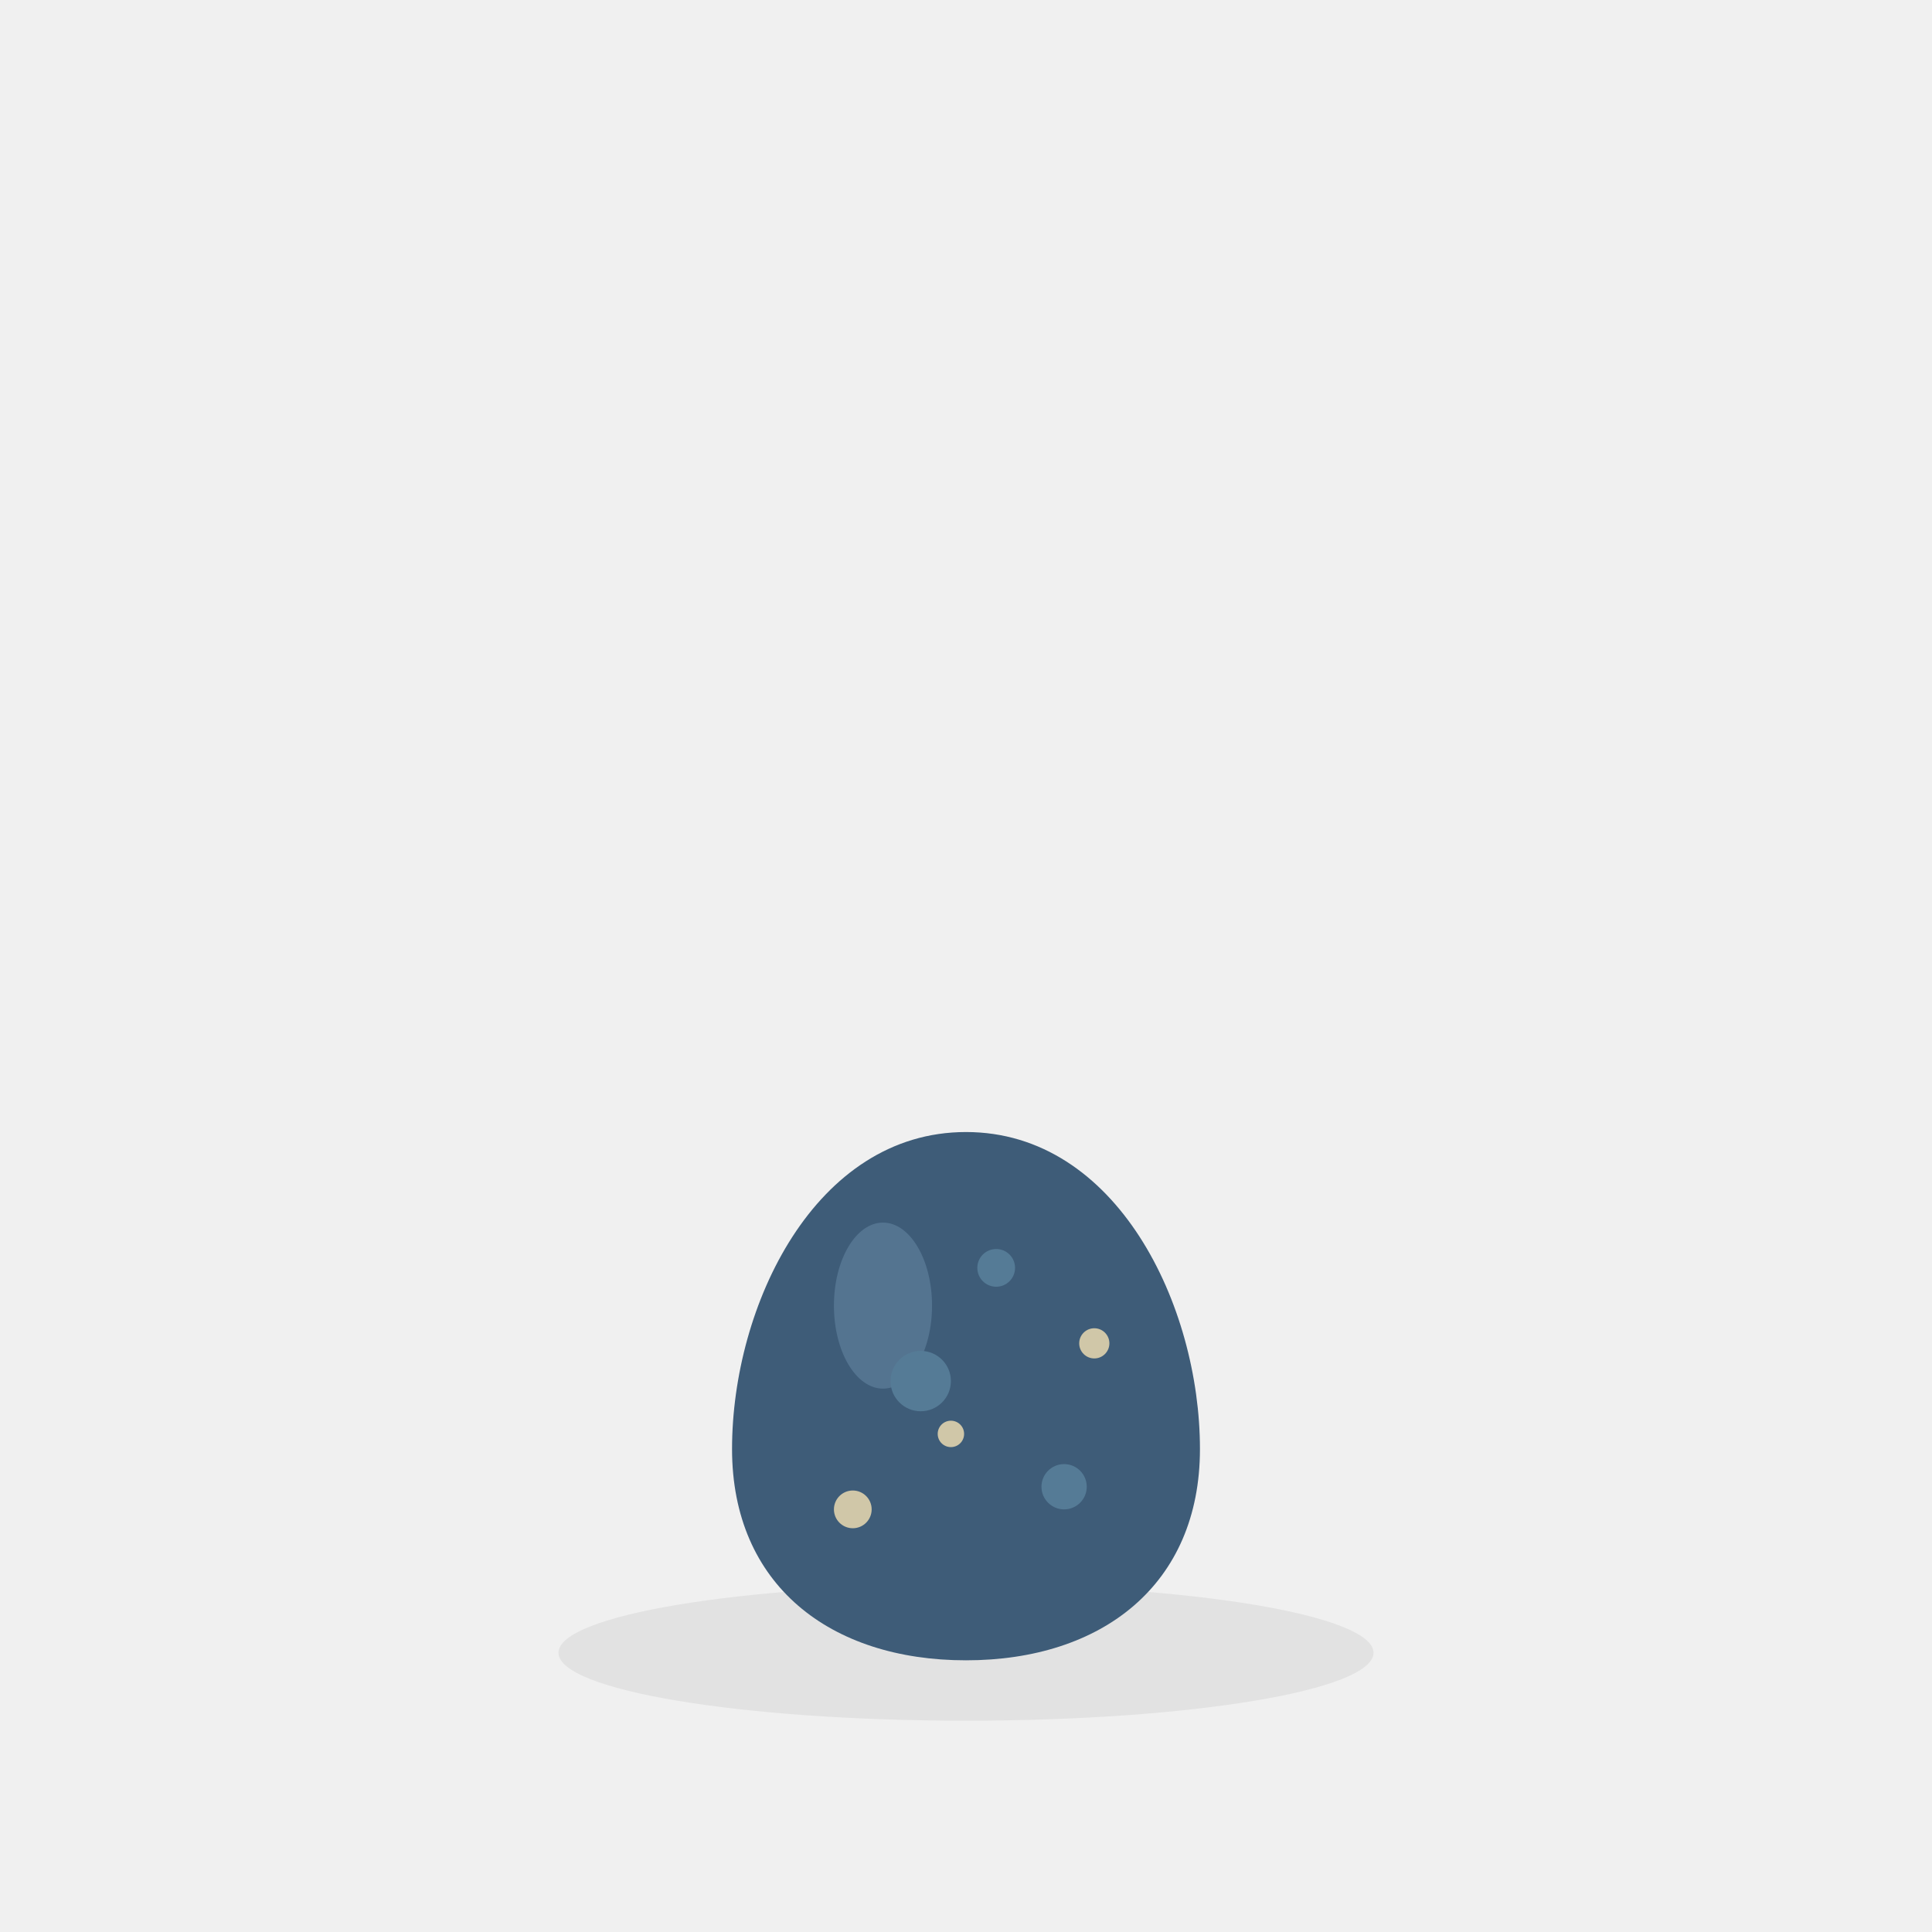
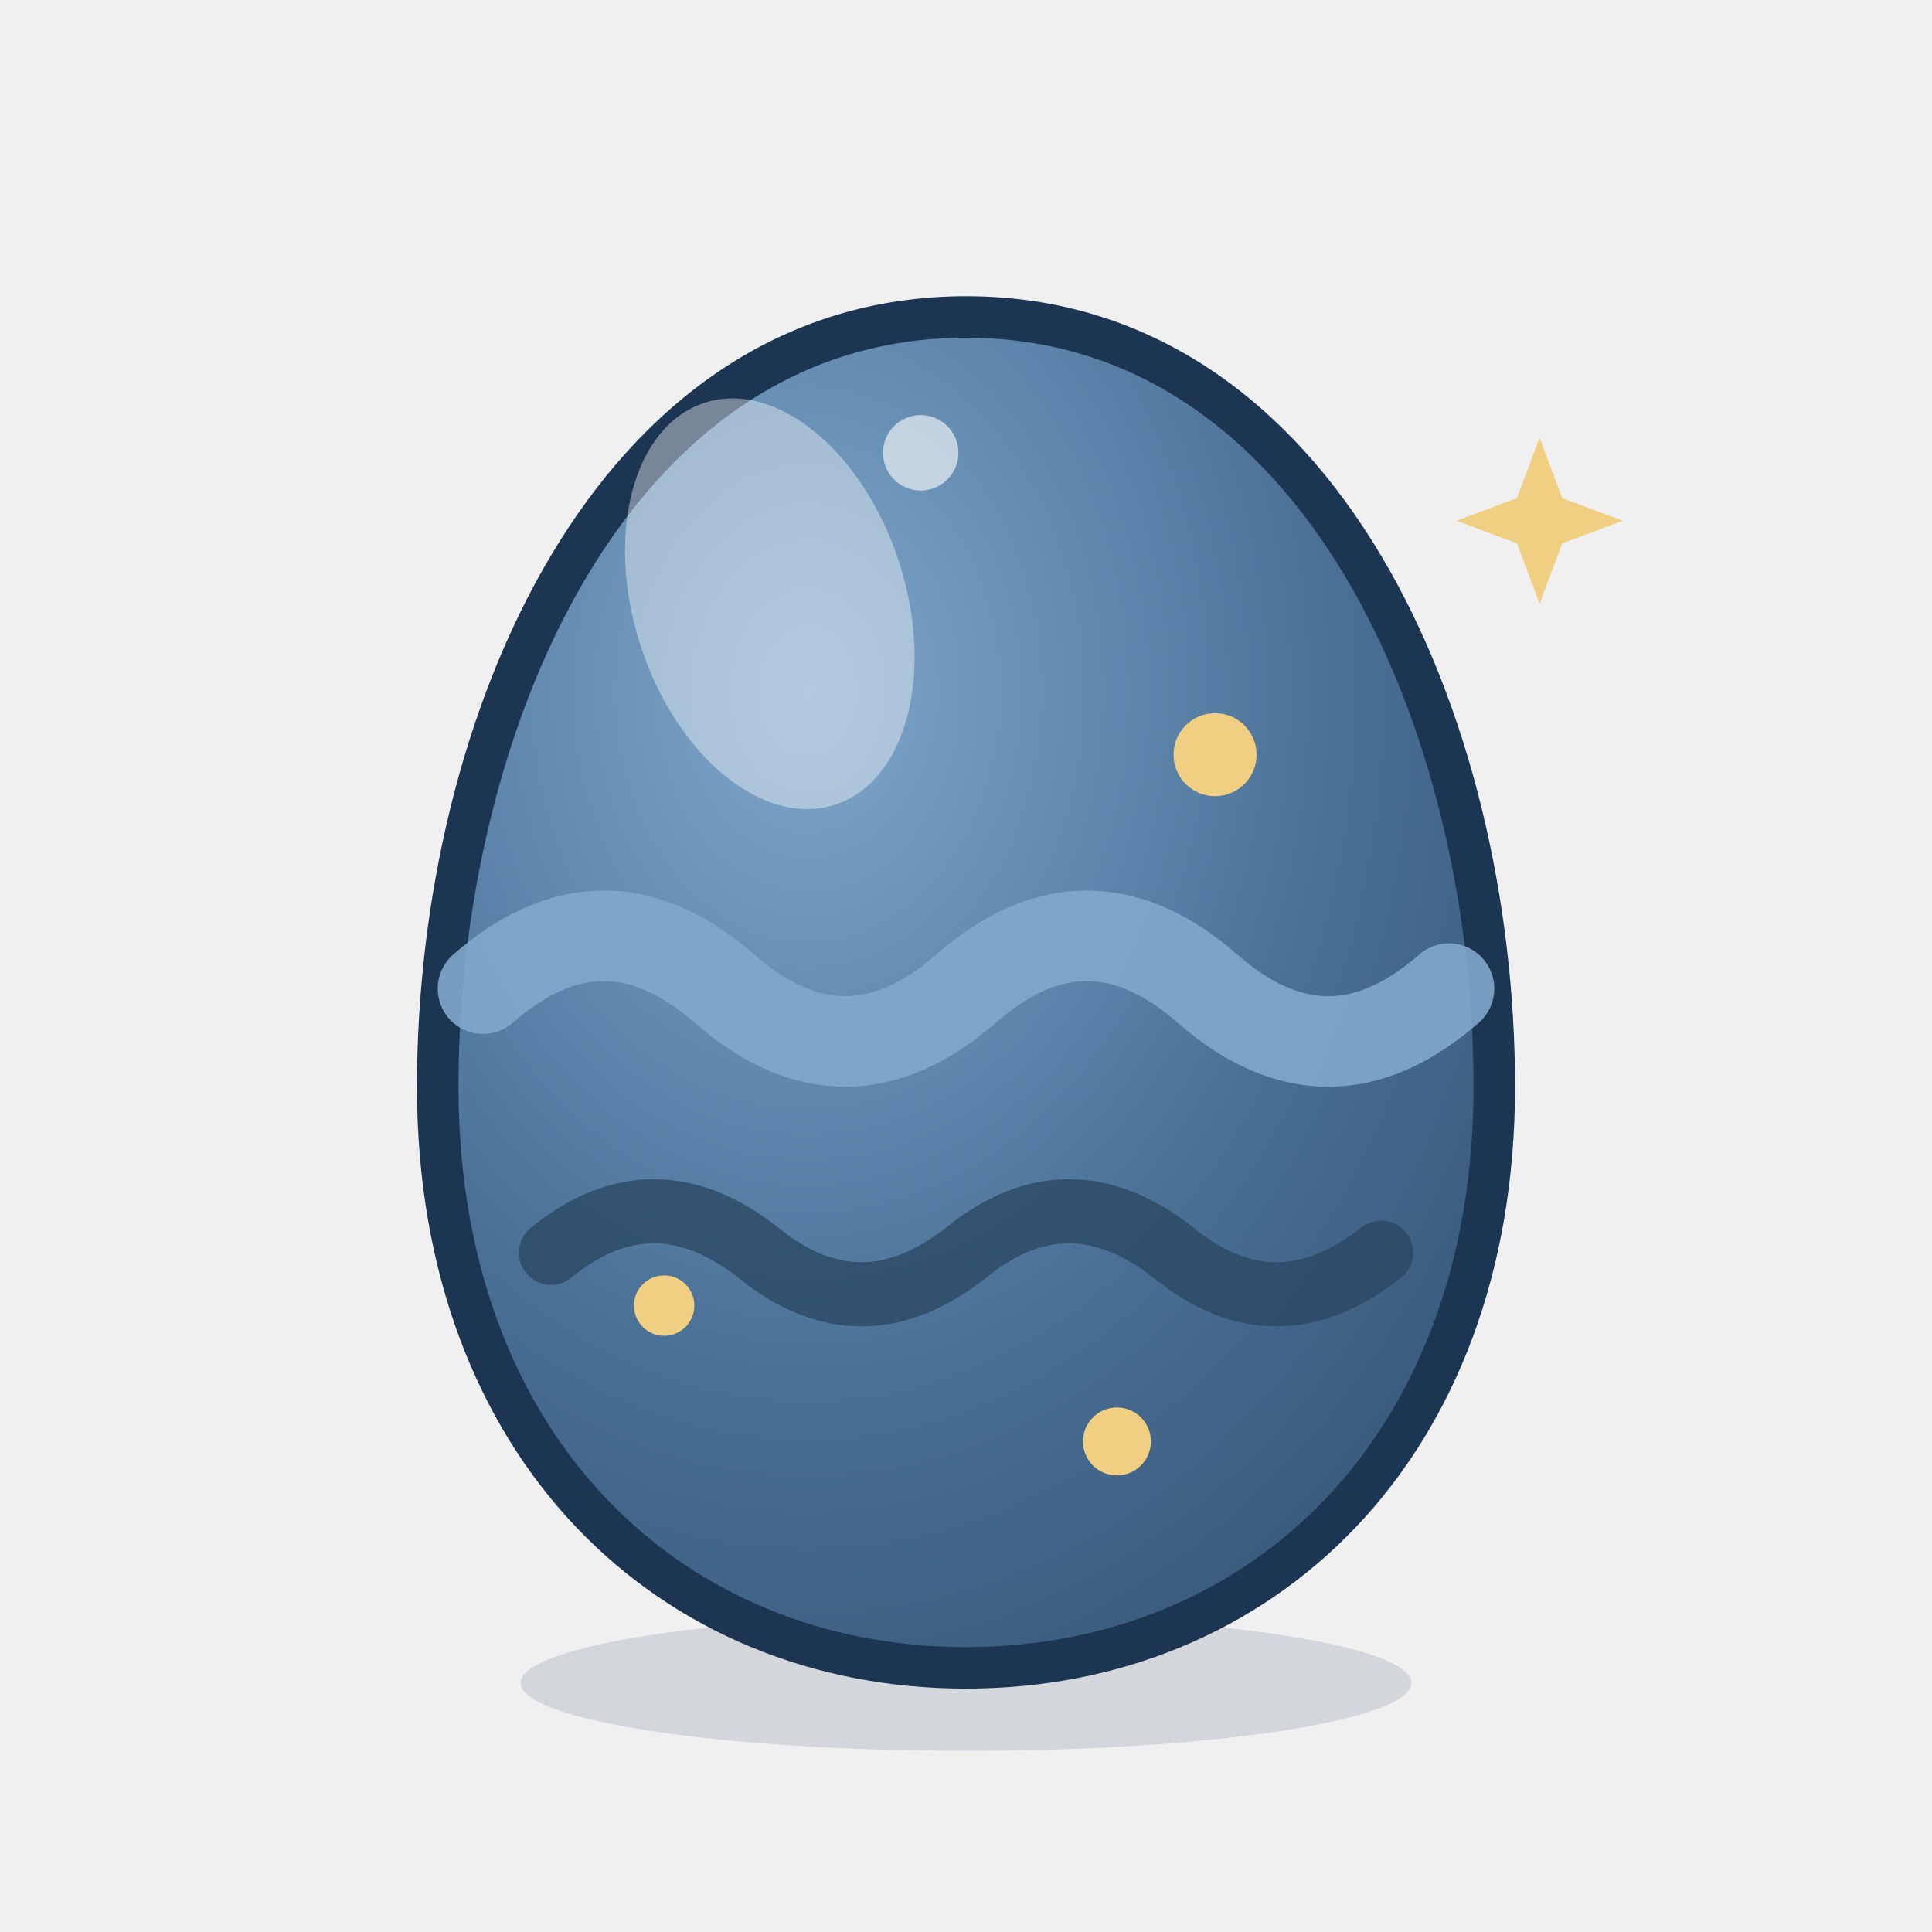
<svg xmlns="http://www.w3.org/2000/svg" viewBox="0 0 512 512" fill="none">
-   <ellipse cx="256" cy="438" rx="108" ry="18" fill="#000000" opacity="0.06" />
-   <path d="M256 300 C296 300 318 346 318 384 C318 420 292 440 256 440 C220 440 194 420 194 384 C194 346 216 300 256 300 Z" fill="#3E5C78" />
-   <ellipse cx="234" cy="346" rx="13" ry="22" fill="#6E91AE" opacity="0.45" />
-   <g fill="#557B96">
-     <circle cx="244" cy="366" r="8" />
-     <circle cx="282" cy="394" r="6" />
-     <circle cx="264" cy="336" r="5" />
-   </g>
-   <g fill="#EAD9B0" opacity="0.85">
-     <circle cx="226" cy="400" r="5" />
-     <circle cx="290" cy="356" r="4" />
-     <circle cx="252" cy="380" r="3.5" />
-   </g>
+   <defs>
+     <radialGradient id="id0-shell" cx="0.35" cy="0.28" r="1">
+       <stop offset="0" stop-color="#7FA8CC" />
+       <stop offset="0.5" stop-color="#4A7096" />
+       <stop offset="1" stop-color="#2C4A68" />
+     </radialGradient>
+   </defs>
+   <ellipse cx="256" cy="446" rx="118" ry="18" fill="#1C3553" opacity="0.14" />
+   <path d="M256 84 C 162 84 116 192 116 288 C 116 384 178 442 256 442 C 334 442 396 384 396 288 C 396 192 350 84 256 84 Z" fill="url(#id0-shell)" stroke="#1C3553" stroke-width="11" />
+   <path d="M128 262 q32 -28 64 0 q32 28 64 0 q32 -28 64 0 q32 28 64 0" stroke="#7FA8CC" stroke-width="24" fill="none" stroke-linecap="round" opacity="0.9" />
+   <path d="M146 332 q27 -22 55 0 q27 22 55 0 q27 -22 55 0 q27 22 55 0" stroke="#274560" stroke-width="17" fill="none" stroke-linecap="round" opacity="0.75" />
+   <ellipse cx="204" cy="160" rx="36" ry="56" fill="#FFFFFF" opacity="0.4" transform="rotate(-18 204 160)" />
+   <circle cx="244" cy="120" r="10" fill="#FFFFFF" opacity="0.6" />
+   <circle cx="322" cy="200" r="11" fill="#F0CF82" />
+   <circle cx="296" cy="382" r="9" fill="#F0CF82" />
+   <circle cx="176" cy="346" r="8" fill="#F0CF82" />
+   <path d="M408 116 l6 16 16 6 -16 6 -6 16 -6 -16 -16 -6 16 -6 z" fill="#F0CF82" />
</svg>
